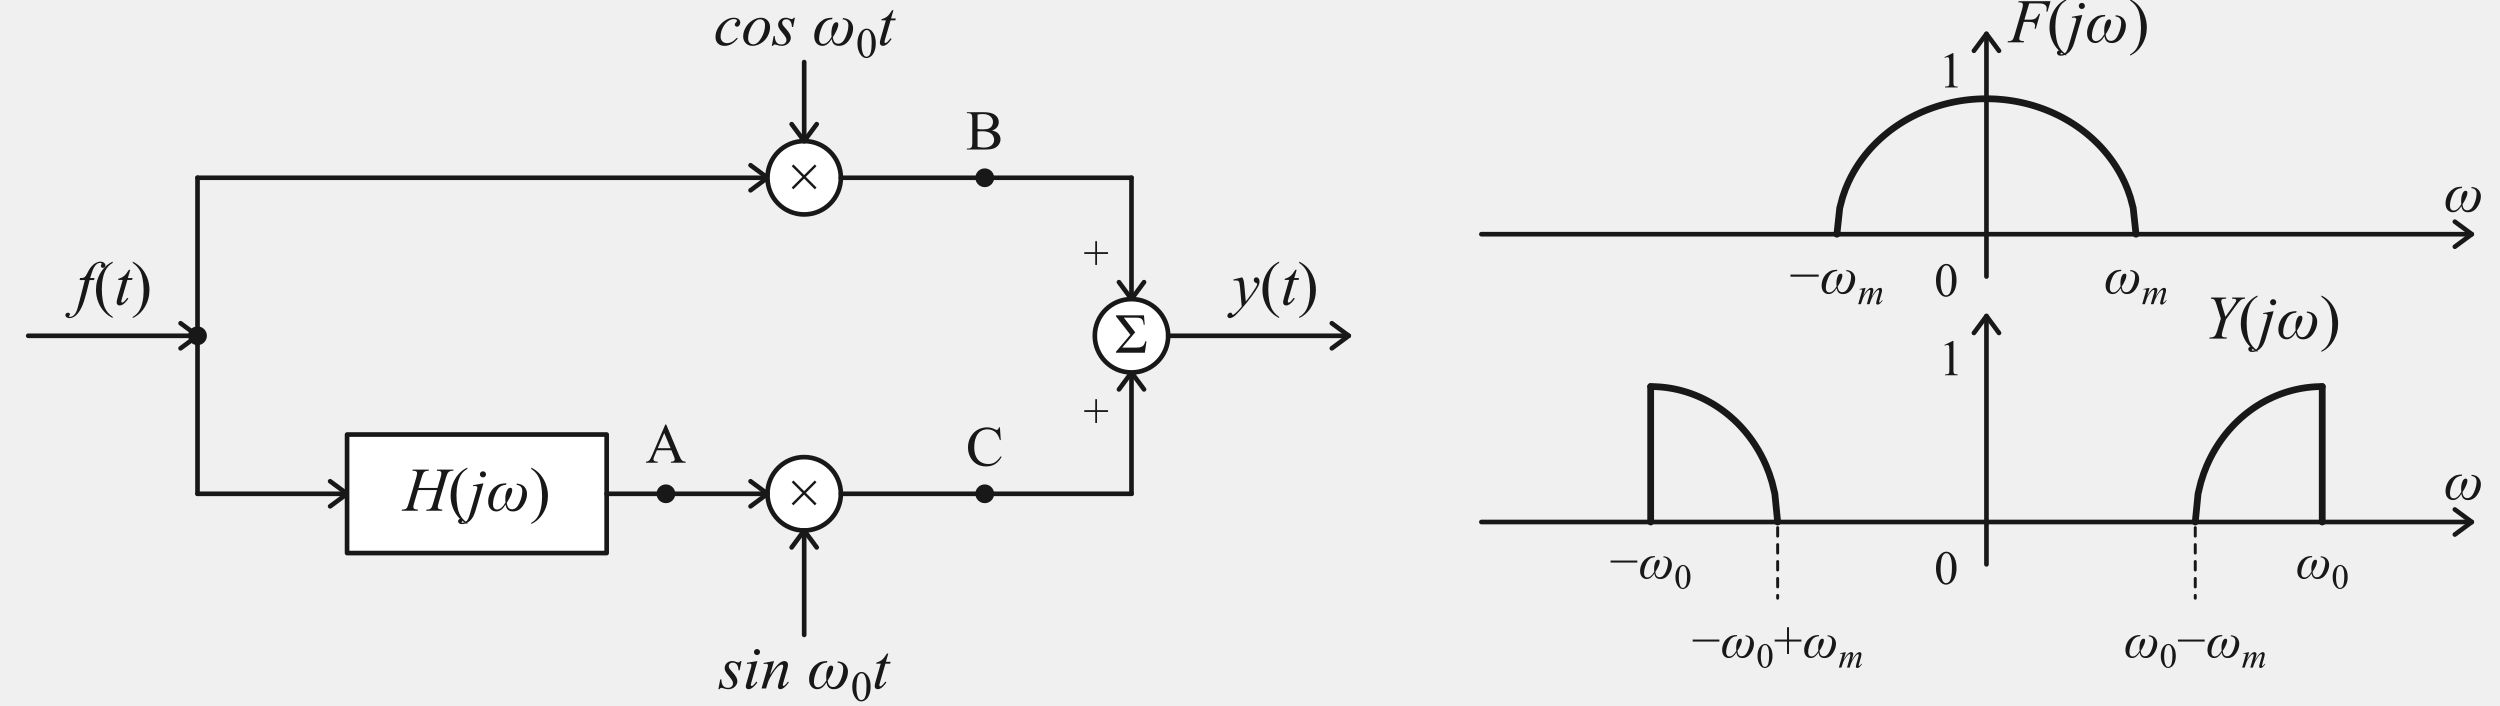
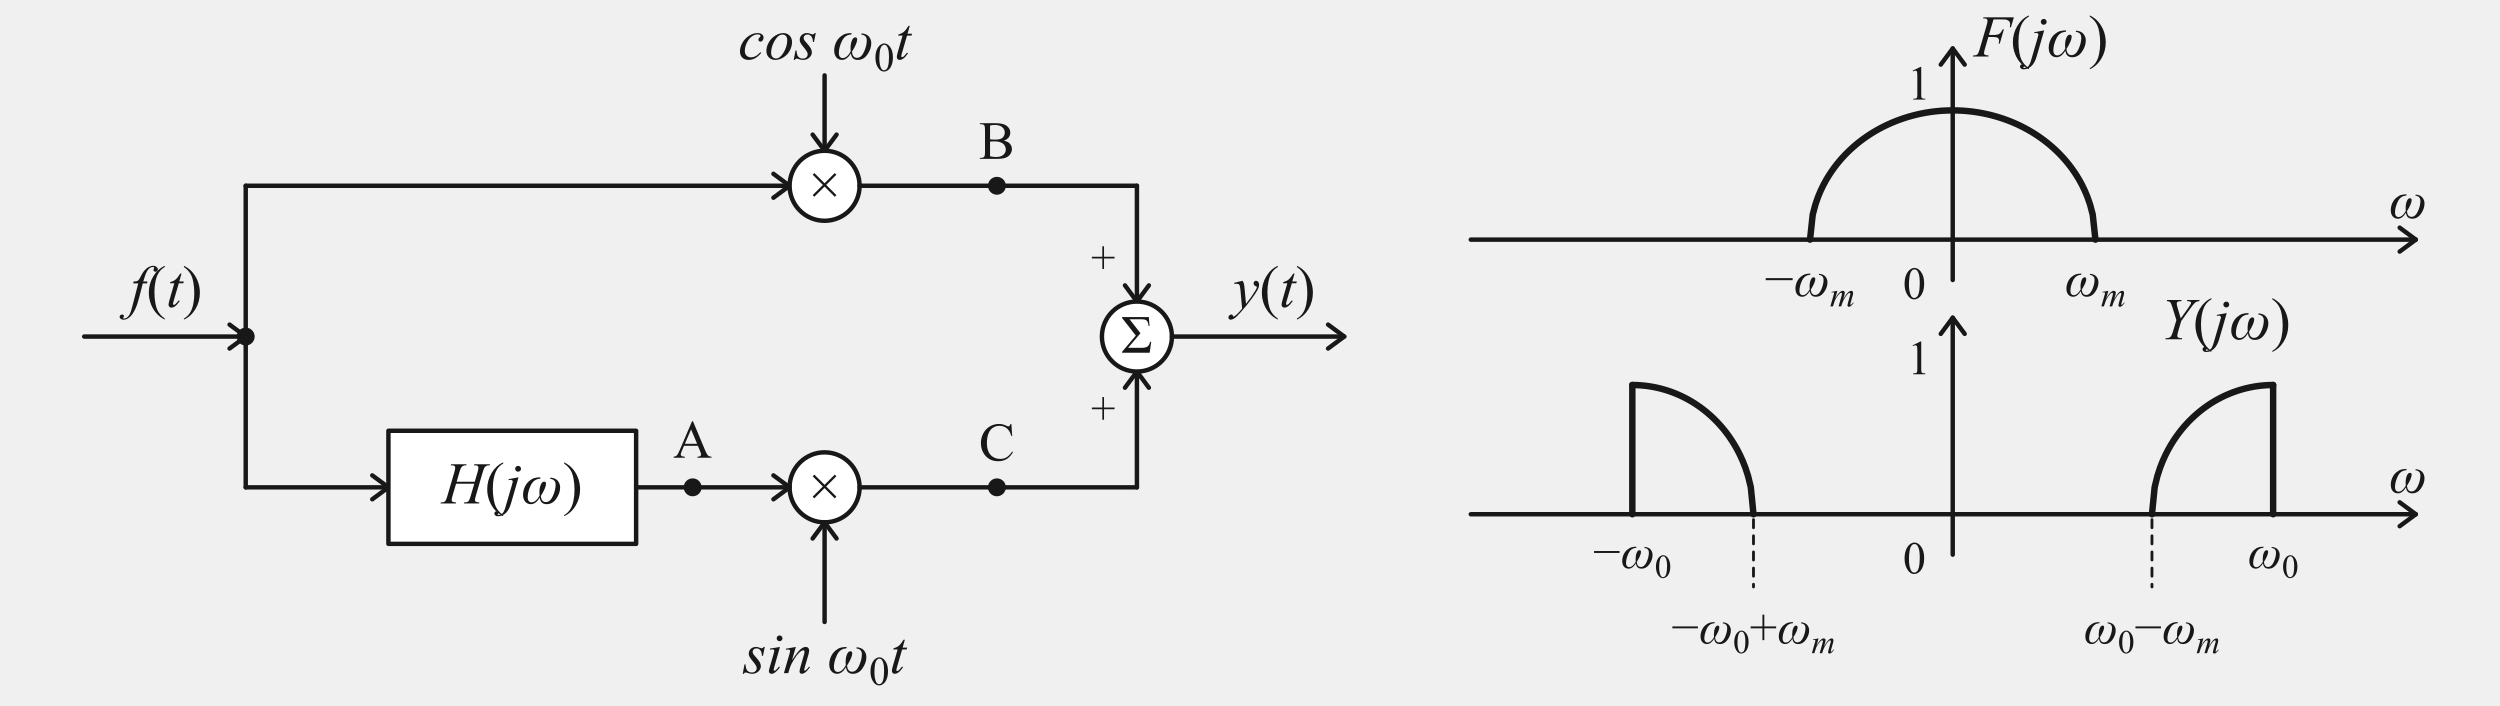
- <svg xmlns="http://www.w3.org/2000/svg" width="886" height="250" viewBox="0 0 886 250" role="img">
+ <svg xmlns="http://www.w3.org/2000/svg" width="928.528" height="262" viewBox="-21.264 -6 928.528 262" role="img">
  <g fill="none" stroke="#181818" stroke-width="1.65" stroke-linecap="round" stroke-linejoin="round">
    <path d="M 10,119 L 70,119" />
    <path d="M 64,123.44 L 70,119 L 64,114.56" />
    <path d="M 70,63 L 70,175" />
    <circle cx="70" cy="119" r="2.5" fill="#181818" />
    <path d="M 70,63 L 272,63" />
    <path d="M 266,67.44 L 272,63 L 266,58.56" />
    <path d="M 70,175 L 123,175" />
    <path d="M 117,179.44 L 123,175 L 117,170.56" />
    <rect x="123" y="154" width="92" height="42" fill="#ffffff" />
    <circle cx="285" cy="63" r="13" fill="#ffffff" />
    <circle cx="285" cy="175" r="13" fill="#ffffff" />
    <path d="M 285,22 L 285,50" />
    <path d="M 280.56,44 L 285,50 L 289.44,44" />
    <path d="M 285,225 L 285,188" />
    <path d="M 289.44,194 L 285,188 L 280.56,194" />
    <path d="M 215,175 L 272,175" />
    <path d="M 266,179.44 L 272,175 L 266,170.56" />
    <circle cx="236" cy="175" r="2.5" fill="#181818" />
    <path d="M 298,63 L 401,63" />
    <circle cx="349" cy="63" r="2.5" fill="#181818" />
    <path d="M 401,63 L 401,106" />
    <path d="M 396.56,100 L 401,106 L 405.44,100" />
    <path d="M 298,175 L 401,175" />
    <circle cx="349" cy="175" r="2.5" fill="#181818" />
    <path d="M 401,175 L 401,132" />
    <path d="M 405.44,138 L 401,132 L 396.56,138" />
    <circle cx="401" cy="119" r="13" fill="#ffffff" />
    <path d="M 414,119 L 478,119" />
    <path d="M 472,123.44 L 478,119 L 472,114.56" />
    <path d="M 525,83 L 876,83" />
    <path d="M 870,87.44 L 876,83 L 870,78.56" />
    <path d="M 704,98 L 704,12" />
    <path d="M 708.44,18 L 704,12 L 699.56,18" />
    <path d="M 525,185 L 876,185" />
    <path d="M 870,189.44 L 876,185 L 870,180.56" />
    <path d="M 704,200 L 704,112" />
    <path d="M 708.44,118 L 704,112 L 699.56,118" />
    <path d="M 651,83 L 652,73.72 L 653,69.938 L 654,67.08 L 655,64.707 L 656,62.648 L 657,60.816 L 658,59.159 L 659,57.642 L 660,56.241 L 661,54.939 L 662,53.723 L 663,52.583 L 664,51.51 L 665,50.497 L 666,49.54 L 667,48.633 L 668,47.772 L 669,46.955 L 670,46.178 L 671,45.44 L 672,44.737 L 673,44.067 L 674,43.43 L 675,42.823 L 676,42.245 L 677,41.696 L 678,41.173 L 679,40.676 L 680,40.203 L 681,39.755 L 682,39.331 L 683,38.929 L 684,38.549 L 685,38.19 L 686,37.853 L 687,37.536 L 688,37.239 L 689,36.963 L 690,36.705 L 691,36.466 L 692,36.247 L 693,36.045 L 694,35.862 L 695,35.697 L 696,35.55 L 697,35.42 L 698,35.309 L 699,35.214 L 700,35.137 L 701,35.077 L 702,35.034 L 703,35.009 L 704,35 L 705,35.009 L 706,35.034 L 707,35.077 L 708,35.137 L 709,35.214 L 710,35.309 L 711,35.42 L 712,35.55 L 713,35.697 L 714,35.862 L 715,36.045 L 716,36.247 L 717,36.466 L 718,36.705 L 719,36.963 L 720,37.239 L 721,37.536 L 722,37.853 L 723,38.19 L 724,38.549 L 725,38.929 L 726,39.331 L 727,39.755 L 728,40.203 L 729,40.676 L 730,41.173 L 731,41.696 L 732,42.245 L 733,42.823 L 734,43.43 L 735,44.067 L 736,44.737 L 737,45.44 L 738,46.178 L 739,46.955 L 740,47.772 L 741,48.633 L 742,49.54 L 743,50.497 L 744,51.51 L 745,52.583 L 746,53.723 L 747,54.939 L 748,56.241 L 749,57.642 L 750,59.159 L 751,60.816 L 752,62.648 L 753,64.707 L 754,67.08 L 755,69.938 L 756,73.72 L 757,83" stroke-width="2.4" />
    <path d="M 585,185 L 585,137" stroke-width="2.4" />
    <path d="M 585,137 L 586,137.012 L 587,137.047 L 588,137.107 L 589,137.19 L 590,137.297 L 591,137.429 L 592,137.584 L 593,137.765 L 594,137.97 L 595,138.2 L 596,138.456 L 597,138.738 L 598,139.047 L 599,139.382 L 600,139.745 L 601,140.137 L 602,140.557 L 603,141.007 L 604,141.488 L 605,142.001 L 606,142.547 L 607,143.127 L 608,143.743 L 609,144.397 L 610,145.089 L 611,145.823 L 612,146.6 L 613,147.424 L 614,148.297 L 615,149.223 L 616,150.206 L 617,151.252 L 618,152.366 L 619,153.556 L 620,154.83 L 621,156.2 L 622,157.68 L 623,159.289 L 624,161.053 L 625,163.01 L 626,165.216 L 627,167.767 L 628,170.849 L 629,174.937 L 630,185" stroke-width="2.4" />
    <path d="M 778,185 L 779,174.937 L 780,170.849 L 781,167.767 L 782,165.216 L 783,163.01 L 784,161.053 L 785,159.289 L 786,157.68 L 787,156.2 L 788,154.83 L 789,153.556 L 790,152.366 L 791,151.252 L 792,150.206 L 793,149.223 L 794,148.297 L 795,147.424 L 796,146.6 L 797,145.823 L 798,145.089 L 799,144.397 L 800,143.743 L 801,143.127 L 802,142.547 L 803,142.001 L 804,141.488 L 805,141.007 L 806,140.557 L 807,140.137 L 808,139.745 L 809,139.382 L 810,139.047 L 811,138.738 L 812,138.456 L 813,138.2 L 814,137.97 L 815,137.765 L 816,137.584 L 817,137.429 L 818,137.297 L 819,137.19 L 820,137.107 L 821,137.047 L 822,137.012 L 823,137" stroke-width="2.4" />
    <path d="M 823,137 L 823,185" stroke-width="2.4" />
    <path d="M 630,187 L 630,212" stroke-width="1.05" stroke-dasharray="3 3" />
    <path d="M 778,187 L 778,212" stroke-width="1.05" stroke-dasharray="3 3" />
  </g>
  <g fill="#181818" aria-label="H(jω)">
    <path d="M505 751H1131L1230 1086Q1258 1184 1258 1238Q1258 1264 1245.5 1282.5Q1233 1301 1207 1310Q1181 1319 1105 1319L1115 1356H1661L1649 1319Q1580 1320 1546 1305Q1498 1284 1475 1251Q1442 1204 1408 1086L1169 267Q1139 165 1139 121Q1139 83 1165.5 63.5Q1192 44 1292 37L1281 0H753L767 37Q845 39 871 51Q911 69 929 97Q955 136 993 267L1115 682H486L363 267Q334 167 334 121Q334 83 360 63.5Q386 44 486 37L478 0H-54L-41 37Q38 39 64 51Q104 69 123 97Q149 138 187 267L427 1086Q456 1186 456 1238Q456 1264 443.5 1282.5Q431 1301 404.5 1310Q378 1319 301 1319L313 1356H848L837 1319Q770 1320 738 1305Q691 1285 669 1252Q639 1208 603 1086Z" transform="translate(142.907 181) scale(0.0107422 -0.0107422)" />
    <path d="M636 -401V-438Q485 -362 384 -260Q240 -115 162 82Q84 279 84 491Q84 801 237 1056.5Q390 1312 636 1422V1380Q513 1312 434 1194Q355 1076 316 895Q277 714 277 517Q277 303 310 128Q336 -10 373 -93.5Q410 -177 472.5 -254Q535 -331 636 -401Z" transform="translate(158.795 181) scale(0.0107422 -0.0107422)" />
    <path d="M469 1301Q511 1301 540.5 1271.5Q570 1242 570 1200Q570 1158 540.5 1128.5Q511 1099 469 1099Q427 1099 397.5 1128.5Q368 1158 368 1200Q368 1242 397.5 1271.5Q427 1301 469 1301ZM485 905 226 10Q157 -230 36.5 -336Q-84 -442 -224 -442Q-287 -442 -319.5 -413Q-352 -384 -352 -344Q-352 -313 -327.5 -289.5Q-303 -266 -271 -266Q-242 -266 -220 -285Q-202 -300 -202 -319Q-202 -345 -227 -364Q-241 -375 -241 -382L-239 -387Q-236 -391 -230 -393Q-224 -395 -212 -395Q-131 -395 -73.5 -343.5Q-16 -292 29 -138L253 630Q286 743 286 755Q286 779 264.5 798Q243 817 210 817Q197 817 180 814Q167 812 142 808V843Z" transform="translate(166.121 181) scale(0.0107422 -0.0107422)" />
    <path d="M675 905 660 854Q441 846 336.5 623Q232 400 232 213Q232 130 268.5 85Q305 40 366 40Q511 40 642 269Q637 341 637 381Q637 537 683 646.5Q729 756 798 756Q866 756 866 686Q866 547 686 260Q708 48 859 48Q1009 48 1103.5 258Q1198 468 1198 652Q1198 829 1008 854L1019 895Q1194 880 1274 782.5Q1354 685 1354 553Q1354 359 1222.5 167.5Q1091 -24 888 -24Q674 -24 649 203Q512 -24 343 -24Q224 -24 148 61.5Q72 147 72 302Q72 434 127 562Q182 690 279.5 772Q377 854 461 878.5Q545 903 675 905Z" transform="translate(172.233 181) scale(0.0107422 -0.0107422)" />
    <path d="M46 1380V1422Q198 1347 299 1245Q442 1099 520 902.5Q598 706 598 493Q598 183 445.5 -72.5Q293 -328 46 -438V-401Q169 -332 248.5 -214.5Q328 -97 366.5 84.5Q405 266 405 463Q405 676 372 852Q347 990 309.5 1073Q272 1156 210 1233Q148 1310 46 1380Z" transform="translate(187.767 181) scale(0.0107422 -0.0107422)" />
  </g>
  <g fill="#181818" aria-label="f(t)">
    <path d="M607 881 589 815H443L333 378Q260 89 186 -69Q81 -292 -40 -377Q-132 -442 -224 -442Q-284 -442 -326 -406Q-357 -381 -357 -341Q-357 -309 -331.5 -285.5Q-306 -262 -269 -262Q-242 -262 -223.5 -279Q-205 -296 -205 -318Q-205 -340 -226 -359Q-242 -373 -242 -380Q-242 -389 -235 -394Q-226 -401 -207 -401Q-164 -401 -116.5 -374Q-69 -347 -32 -293.5Q5 -240 38 -139Q52 -97 113 138L287 815H113L127 881Q210 881 243 892.5Q276 904 303.5 936.5Q331 969 375 1058Q434 1178 488 1244Q562 1333 643.5 1377.5Q725 1422 797 1422Q873 1422 919 1383.5Q965 1345 965 1300Q965 1265 942 1241Q919 1217 883 1217Q852 1217 832.5 1235Q813 1253 813 1278Q813 1294 826 1317.5Q839 1341 839 1349Q839 1363 830 1370Q817 1380 792 1380Q729 1380 679 1340Q612 1287 559 1174Q532 1115 460 881Z" transform="translate(27 108) scale(0.0107422 -0.0107422)" />
    <path d="M636 -401V-438Q485 -362 384 -260Q240 -115 162 82Q84 279 84 491Q84 801 237 1056.5Q390 1312 636 1422V1380Q513 1312 434 1194Q355 1076 316 895Q277 714 277 517Q277 303 310 128Q336 -10 373 -93.5Q410 -177 472.5 -254Q535 -331 636 -401Z" transform="translate(33.112 108) scale(0.0107422 -0.0107422)" />
    <path d="M532 1153 454 881H611L594 818H438L266 228Q238 133 238 105Q238 88 246 79Q254 70 265 70Q290 70 331 105Q355 125 438 228L471 203Q379 69 297 14Q241 -24 184 -24Q140 -24 112 3.5Q84 31 84 74Q84 128 116 239L283 818H132L142 857Q252 887 325 946.5Q398 1006 488 1153Z" transform="translate(40.438 108) scale(0.0107422 -0.0107422)" />
    <path d="M46 1380V1422Q198 1347 299 1245Q442 1099 520 902.5Q598 706 598 493Q598 183 445.5 -72.5Q293 -328 46 -438V-401Q169 -332 248.5 -214.5Q328 -97 366.5 84.5Q405 266 405 463Q405 676 372 852Q347 990 309.5 1073Q272 1156 210 1233Q148 1310 46 1380Z" transform="translate(46.551 108) scale(0.0107422 -0.0107422)" />
  </g>
  <g fill="#181818" aria-label="×">
    <path d="M165 328 518 681 166 1033 224 1091 576 739 928 1091 984 1034 632 682 986 328 929 270 575 624 222 271Z" transform="translate(278.796 70) scale(0.0107422 -0.0107422)" />
  </g>
  <g fill="#181818" aria-label="×">
    <path d="M165 328 518 681 166 1033 224 1091 576 739 928 1091 984 1034 632 682 986 328 929 270 575 624 222 271Z" transform="translate(278.796 182) scale(0.0107422 -0.0107422)" />
  </g>
  <g fill="#181818" aria-label="cos ω_0t">
    <path d="M791 218Q687 93 581 34.5Q475 -24 357 -24Q215 -24 135.5 56Q56 136 56 271Q56 424 141.5 572Q227 720 371.5 812.5Q516 905 655 905Q764 905 818 859.5Q872 814 872 748Q872 686 834 642Q806 608 765 608Q734 608 713.5 628Q693 648 693 678Q693 697 700.5 713Q708 729 731.5 751.5Q755 774 760 784Q765 794 765 805Q765 826 746 840Q717 860 664 860Q566 860 470 791Q374 722 306 595Q224 441 224 287Q224 185 282 125.5Q340 66 440 66Q517 66 592.5 104.5Q668 143 762 244Z" transform="translate(252.969 16) scale(0.0107422 -0.0107422)" />
    <path d="M947 592Q947 442 867.5 295Q788 148 646 62Q504 -24 370 -24Q233 -24 146.5 63.5Q60 151 60 290Q60 437 144.5 585Q229 733 370.5 819Q512 905 644 905Q776 905 861.5 818Q947 731 947 592ZM781 661Q781 754 735.5 803.5Q690 853 618 853Q471 853 347.5 642.5Q224 432 224 224Q224 129 272 77.5Q320 26 393 26Q534 26 657.5 235.5Q781 445 781 661Z" transform="translate(262.734 16) scale(0.0107422 -0.0107422)" />
    <path d="M743 905 682 598H645Q640 732 588 793Q536 854 459 854Q397 854 360.5 820Q324 786 324 738Q324 705 338.5 675Q353 645 402 591Q532 449 570 377Q608 305 608 241Q608 137 521.5 56.5Q435 -24 303 -24Q231 -24 137 10Q104 22 86 22Q41 22 18 -24H-19L42 300H79Q85 148 142 85Q199 22 298 22Q374 22 418.5 64.5Q463 107 463 169Q463 209 447 243Q419 303 329.5 409Q240 515 214.5 568Q189 621 189 674Q189 771 259.5 838Q330 905 441 905Q473 905 499 900Q513 897 564.5 877.5Q616 858 633 858Q676 858 705 905Z" transform="translate(273.734 16) scale(0.0107422 -0.0107422)" />
    <path d="M675 905 660 854Q441 846 336.5 623Q232 400 232 213Q232 130 268.5 85Q305 40 366 40Q511 40 642 269Q637 341 637 381Q637 537 683 646.5Q729 756 798 756Q866 756 866 686Q866 547 686 260Q708 48 859 48Q1009 48 1103.5 258Q1198 468 1198 652Q1198 829 1008 854L1019 895Q1194 880 1274 782.5Q1354 685 1354 553Q1354 359 1222.5 167.5Q1091 -24 888 -24Q674 -24 649 203Q512 -24 343 -24Q224 -24 148 61.5Q72 147 72 302Q72 434 127 562Q182 690 279.5 772Q377 854 461 878.5Q545 903 675 905Z" transform="translate(287.795 16) scale(0.0107422 -0.0107422)" />
    <path d="M74 670Q74 902 144 1069.5Q214 1237 330 1319Q420 1384 516 1384Q672 1384 796 1225Q951 1028 951 691Q951 455 883 290Q815 125 709.5 50.5Q604 -24 506 -24Q312 -24 183 205Q74 398 74 670ZM270 645Q270 365 339 188Q396 39 509 39Q563 39 621 87.5Q679 136 709 250Q755 422 755 735Q755 967 707 1122Q671 1237 614 1285Q573 1318 515 1318Q447 1318 394 1257Q322 1174 296 996Q270 818 270 645Z" transform="translate(303.329 20.4) scale(0.0074121 -0.0074121)" />
    <path d="M532 1153 454 881H611L594 818H438L266 228Q238 133 238 105Q238 88 246 79Q254 70 265 70Q290 70 331 105Q355 125 438 228L471 203Q379 69 297 14Q241 -24 184 -24Q140 -24 112 3.5Q84 31 84 74Q84 128 116 239L283 818H132L142 857Q252 887 325 946.5Q398 1006 488 1153Z" transform="translate(310.919 16) scale(0.0107422 -0.0107422)" />
  </g>
  <g fill="#181818" aria-label="sin ω_0t">
    <path d="M743 905 682 598H645Q640 732 588 793Q536 854 459 854Q397 854 360.5 820Q324 786 324 738Q324 705 338.5 675Q353 645 402 591Q532 449 570 377Q608 305 608 241Q608 137 521.5 56.5Q435 -24 303 -24Q231 -24 137 10Q104 22 86 22Q41 22 18 -24H-19L42 300H79Q85 148 142 85Q199 22 298 22Q374 22 418.5 64.5Q463 107 463 169Q463 209 447 243Q419 303 329.5 409Q240 515 214.5 568Q189 621 189 674Q189 771 259.5 838Q330 905 441 905Q473 905 499 900Q513 897 564.5 877.5Q616 858 633 858Q676 858 705 905Z" transform="translate(254.795 244) scale(0.0107422 -0.0107422)" />
    <path d="M458 1302Q500 1302 529 1273Q558 1244 558 1202Q558 1161 528.5 1131.5Q499 1102 458 1102Q417 1102 387.5 1131.5Q358 1161 358 1202Q358 1244 387 1273Q416 1302 458 1302ZM471 905 273 204Q253 133 253 119Q253 103 262.5 93Q272 83 285 83Q300 83 321 99Q378 144 436 227L471 204Q403 100 311 29Q243 -24 181 -24Q140 -24 114 0.5Q88 25 88 62Q88 99 113 185L243 633Q275 743 275 771Q275 793 259.5 807Q244 821 217 821Q195 821 126 810V849Z" transform="translate(263.357 244) scale(0.0107422 -0.0107422)" />
    <path d="M452 905 319 450Q506 729 605.5 817Q705 905 797 905Q847 905 879.5 872Q912 839 912 786Q912 726 883 626L761 205Q740 132 740 116Q740 102 748 92.5Q756 83 765 83Q777 83 794 96Q847 138 910 224L941 205Q848 72 765 15Q707 -24 661 -24Q624 -24 602 -1.5Q580 21 580 59Q580 107 614 224L730 626Q752 701 752 743Q752 763 739 775.5Q726 788 707 788Q679 788 640 764Q566 719 486 615.5Q406 512 317 351Q270 266 239 165L189 0H39L221 626Q253 739 253 762Q253 784 235.5 800.5Q218 817 192 817Q180 817 150 813L112 807L106 843Z" transform="translate(269.469 244) scale(0.0107422 -0.0107422)" />
    <path d="M675 905 660 854Q441 846 336.5 623Q232 400 232 213Q232 130 268.5 85Q305 40 366 40Q511 40 642 269Q637 341 637 381Q637 537 683 646.5Q729 756 798 756Q866 756 866 686Q866 547 686 260Q708 48 859 48Q1009 48 1103.5 258Q1198 468 1198 652Q1198 829 1008 854L1019 895Q1194 880 1274 782.5Q1354 685 1354 553Q1354 359 1222.5 167.5Q1091 -24 888 -24Q674 -24 649 203Q512 -24 343 -24Q224 -24 148 61.5Q72 147 72 302Q72 434 127 562Q182 690 279.5 772Q377 854 461 878.5Q545 903 675 905Z" transform="translate(285.969 244) scale(0.0107422 -0.0107422)" />
    <path d="M74 670Q74 902 144 1069.5Q214 1237 330 1319Q420 1384 516 1384Q672 1384 796 1225Q951 1028 951 691Q951 455 883 290Q815 125 709.5 50.5Q604 -24 506 -24Q312 -24 183 205Q74 398 74 670ZM270 645Q270 365 339 188Q396 39 509 39Q563 39 621 87.5Q679 136 709 250Q755 422 755 735Q755 967 707 1122Q671 1237 614 1285Q573 1318 515 1318Q447 1318 394 1257Q322 1174 296 996Q270 818 270 645Z" transform="translate(301.502 248.4) scale(0.0074121 -0.0074121)" />
    <path d="M532 1153 454 881H611L594 818H438L266 228Q238 133 238 105Q238 88 246 79Q254 70 265 70Q290 70 331 105Q355 125 438 228L471 203Q379 69 297 14Q241 -24 184 -24Q140 -24 112 3.5Q84 31 84 74Q84 128 116 239L283 818H132L142 857Q252 887 325 946.5Q398 1006 488 1153Z" transform="translate(309.092 244) scale(0.0107422 -0.0107422)" />
  </g>
  <g fill="#181818" aria-label="A">
    <path d="M937 454H412L320 240Q286 161 286 122Q286 91 315.5 67.5Q345 44 443 37V0H16V37Q101 52 126 76Q177 124 239 271L716 1387H751L1223 259Q1280 123 1326.5 82.5Q1373 42 1456 37V0H921V37Q1002 41 1030.5 64Q1059 87 1059 120Q1059 164 1019 259ZM909 528 679 1076 443 528Z" transform="translate(228.778 164) scale(0.0097656 -0.0097656)" />
  </g>
  <g fill="#181818" aria-label="B">
    <path d="M946 692Q1087 662 1157 596Q1254 504 1254 371Q1254 270 1190 177.5Q1126 85 1014.5 42.5Q903 0 674 0H34V37H85Q170 37 207 91Q230 126 230 240V1116Q230 1242 201 1275Q162 1319 85 1319H34V1356H620Q784 1356 883 1332Q1033 1296 1112 1204.5Q1191 1113 1191 994Q1191 892 1129 811.5Q1067 731 946 692ZM422 746Q459 739 506.5 735.5Q554 732 611 732Q757 732 830.5 763.5Q904 795 943 860Q982 925 982 1002Q982 1121 885 1205Q788 1289 602 1289Q502 1289 422 1267ZM422 98Q538 71 651 71Q832 71 927 152.5Q1022 234 1022 354Q1022 433 979 506Q936 579 839 621Q742 663 599 663Q537 663 493 661Q449 659 422 654Z" transform="translate(342.33 53) scale(0.0097656 -0.0097656)" />
  </g>
  <g fill="#181818" aria-label="C">
    <path d="M1233 1387 1264 926H1233Q1171 1133 1056 1224Q941 1315 780 1315Q645 1315 536 1246.5Q427 1178 364.5 1028Q302 878 302 655Q302 471 361 336Q420 201 538.5 129Q657 57 809 57Q941 57 1042 113.5Q1143 170 1264 338L1295 318Q1193 137 1057 53Q921 -31 734 -31Q397 -31 212 219Q74 405 74 657Q74 860 165 1030Q256 1200 415.5 1293.5Q575 1387 764 1387Q911 1387 1054 1315Q1096 1293 1114 1293Q1141 1293 1161 1312Q1187 1339 1198 1387Z" transform="translate(342.33 165) scale(0.0097656 -0.0097656)" />
  </g>
  <g fill="#181818" aria-label="Σ">
    <path d="M32 1356H1049L1076 1015H1038Q1031 1116 1004 1169.5Q977 1223 930 1247Q883 1271 781 1271H318L731 741L261 186H776Q916 186 990 231Q1064 276 1101 419L1139 410L1081 0H32V36L554 652L32 1320Z" transform="translate(395.18 125) scale(0.0097656 -0.0097656)" />
  </g>
  <g fill="#181818" aria-label="+">
    <path d="M535 141V640H37V722H535V1219H615V722H1115V640H615V141Z" transform="translate(383.977 95) scale(0.0078125 -0.0078125)" />
  </g>
  <g fill="#181818" aria-label="+">
    <path d="M535 141V640H37V722H535V1219H615V722H1115V640H615V141Z" transform="translate(383.977 151) scale(0.0078125 -0.0078125)" />
  </g>
  <g fill="#181818" aria-label="y(t)">
    <path d="M327 905Q361 847 374 796.5Q387 746 400 598L444 106Q504 178 618 334Q673 410 754 541Q803 621 814 653Q820 669 820 686Q820 697 813 704Q806 711 776.5 720.5Q747 730 727.5 755.5Q708 781 708 814Q708 855 732 880Q756 905 792 905Q836 905 867 868.5Q898 832 898 768Q898 689 844 587.5Q790 486 636 276Q482 66 263 -182Q112 -353 39 -397.5Q-34 -442 -86 -442Q-117 -442 -140.5 -418.5Q-164 -395 -164 -364Q-164 -325 -131.5 -293Q-99 -261 -61 -261Q-41 -261 -28 -270Q-20 -275 -10.5 -298.5Q-1 -322 7 -330Q12 -335 19 -335Q25 -335 40 -325Q95 -291 168 -217Q264 -119 310 -57L254 577Q240 734 212 768Q184 802 118 802Q97 802 43 796L34 833Z" transform="translate(436.735 108) scale(0.0107422 -0.0107422)" />
    <path d="M636 -401V-438Q485 -362 384 -260Q240 -115 162 82Q84 279 84 491Q84 801 237 1056.5Q390 1312 636 1422V1380Q513 1312 434 1194Q355 1076 316 895Q277 714 277 517Q277 303 310 128Q336 -10 373 -93.5Q410 -177 472.5 -254Q535 -331 636 -401Z" transform="translate(446.5 108) scale(0.0107422 -0.0107422)" />
    <path d="M532 1153 454 881H611L594 818H438L266 228Q238 133 238 105Q238 88 246 79Q254 70 265 70Q290 70 331 105Q355 125 438 228L471 203Q379 69 297 14Q241 -24 184 -24Q140 -24 112 3.5Q84 31 84 74Q84 128 116 239L283 818H132L142 857Q252 887 325 946.5Q398 1006 488 1153Z" transform="translate(453.826 108) scale(0.0107422 -0.0107422)" />
    <path d="M46 1380V1422Q198 1347 299 1245Q442 1099 520 902.5Q598 706 598 493Q598 183 445.5 -72.5Q293 -328 46 -438V-401Q169 -332 248.5 -214.5Q328 -97 366.5 84.5Q405 266 405 463Q405 676 372 852Q347 990 309.5 1073Q272 1156 210 1233Q148 1310 46 1380Z" transform="translate(459.938 108) scale(0.0107422 -0.0107422)" />
  </g>
  <g fill="#181818" aria-label="F(jω)">
    <path d="M666 1284 506 747H684Q804 747 863.5 784Q923 821 986 942H1024L883 448H843Q858 508 858 547Q858 608 817.5 641.5Q777 675 666 675H486L368 266Q336 157 336 121Q336 84 363.5 64Q391 44 498 37L486 0H-50L-37 37Q41 39 67 51Q107 68 126 97Q153 138 190 266L429 1083Q458 1182 458 1238Q458 1264 445 1282.5Q432 1301 406.5 1310Q381 1319 305 1319L317 1356H1369L1269 1013H1231Q1242 1075 1242 1115Q1242 1181 1205.5 1219.5Q1169 1258 1112 1274Q1072 1284 933 1284Z" transform="translate(712 15) scale(0.0107422 -0.0107422)" />
    <path d="M636 -401V-438Q485 -362 384 -260Q240 -115 162 82Q84 279 84 491Q84 801 237 1056.5Q390 1312 636 1422V1380Q513 1312 434 1194Q355 1076 316 895Q277 714 277 517Q277 303 310 128Q336 -10 373 -93.5Q410 -177 472.5 -254Q535 -331 636 -401Z" transform="translate(725.438 15) scale(0.0107422 -0.0107422)" />
    <path d="M469 1301Q511 1301 540.5 1271.5Q570 1242 570 1200Q570 1158 540.5 1128.5Q511 1099 469 1099Q427 1099 397.5 1128.5Q368 1158 368 1200Q368 1242 397.5 1271.5Q427 1301 469 1301ZM485 905 226 10Q157 -230 36.5 -336Q-84 -442 -224 -442Q-287 -442 -319.5 -413Q-352 -384 -352 -344Q-352 -313 -327.5 -289.5Q-303 -266 -271 -266Q-242 -266 -220 -285Q-202 -300 -202 -319Q-202 -345 -227 -364Q-241 -375 -241 -382L-239 -387Q-236 -391 -230 -393Q-224 -395 -212 -395Q-131 -395 -73.5 -343.5Q-16 -292 29 -138L253 630Q286 743 286 755Q286 779 264.5 798Q243 817 210 817Q197 817 180 814Q167 812 142 808V843Z" transform="translate(732.765 15) scale(0.0107422 -0.0107422)" />
    <path d="M675 905 660 854Q441 846 336.5 623Q232 400 232 213Q232 130 268.5 85Q305 40 366 40Q511 40 642 269Q637 341 637 381Q637 537 683 646.5Q729 756 798 756Q866 756 866 686Q866 547 686 260Q708 48 859 48Q1009 48 1103.5 258Q1198 468 1198 652Q1198 829 1008 854L1019 895Q1194 880 1274 782.5Q1354 685 1354 553Q1354 359 1222.5 167.5Q1091 -24 888 -24Q674 -24 649 203Q512 -24 343 -24Q224 -24 148 61.5Q72 147 72 302Q72 434 127 562Q182 690 279.5 772Q377 854 461 878.5Q545 903 675 905Z" transform="translate(738.877 15) scale(0.0107422 -0.0107422)" />
    <path d="M46 1380V1422Q198 1347 299 1245Q442 1099 520 902.5Q598 706 598 493Q598 183 445.5 -72.5Q293 -328 46 -438V-401Q169 -332 248.5 -214.5Q328 -97 366.5 84.5Q405 266 405 463Q405 676 372 852Q347 990 309.5 1073Q272 1156 210 1233Q148 1310 46 1380Z" transform="translate(754.41 15) scale(0.0107422 -0.0107422)" />
  </g>
  <g fill="#181818" aria-label="1">
    <path d="M240 1223 570 1384H603V239Q603 125 612.5 97Q622 69 652 54Q682 39 774 37V0H264V37Q360 39 388 53.5Q416 68 427 92.5Q438 117 438 239V971Q438 1119 428 1161Q421 1193 402.5 1208Q384 1223 358 1223Q321 1223 255 1192Z" transform="translate(687 31) scale(0.0087891 -0.0087891)" />
  </g>
  <g fill="#181818" aria-label="0">
    <path d="M74 670Q74 902 144 1069.5Q214 1237 330 1319Q420 1384 516 1384Q672 1384 796 1225Q951 1028 951 691Q951 455 883 290Q815 125 709.5 50.5Q604 -24 506 -24Q312 -24 183 205Q74 398 74 670ZM270 645Q270 365 339 188Q396 39 509 39Q563 39 621 87.5Q679 136 709 250Q755 422 755 735Q755 967 707 1122Q671 1237 614 1285Q573 1318 515 1318Q447 1318 394 1257Q322 1174 296 996Q270 818 270 645Z" transform="translate(685.5 105) scale(0.0083008 -0.0083008)" />
  </g>
  <g fill="#181818" aria-label="ω">
    <path d="M675 905 660 854Q441 846 336.5 623Q232 400 232 213Q232 130 268.5 85Q305 40 366 40Q511 40 642 269Q637 341 637 381Q637 537 683 646.5Q729 756 798 756Q866 756 866 686Q866 547 686 260Q708 48 859 48Q1009 48 1103.5 258Q1198 468 1198 652Q1198 829 1008 854L1019 895Q1194 880 1274 782.5Q1354 685 1354 553Q1354 359 1222.5 167.5Q1091 -24 888 -24Q674 -24 649 203Q512 -24 343 -24Q224 -24 148 61.5Q72 147 72 302Q72 434 127 562Q182 690 279.5 772Q377 854 461 878.5Q545 903 675 905Z" transform="translate(866 75) scale(0.0097656 -0.0097656)" />
  </g>
  <g fill="#181818" aria-label="Y(jω)">
    <path d="M716 721 974 1082Q1074 1223 1074 1262Q1074 1284 1052.5 1298.5Q1031 1313 930 1319L940 1356H1366L1358 1319Q1296 1311 1273 1302Q1237 1287 1202 1255Q1155 1213 1066 1090L734 632L634 297Q597 171 597 123Q597 92 608.5 76Q620 60 649 50Q687 38 765 37L755 0H184L196 37Q281 39 309 51Q354 69 376 99Q410 145 446 264L565 660L420 1128Q381 1252 348.5 1282Q316 1312 235 1319L245 1356H746L734 1319Q640 1312 627 1307Q605 1300 591 1279Q577 1258 577 1230Q577 1189 606 1090Z" transform="translate(781 120) scale(0.0107422 -0.0107422)" />
    <path d="M636 -401V-438Q485 -362 384 -260Q240 -115 162 82Q84 279 84 491Q84 801 237 1056.5Q390 1312 636 1422V1380Q513 1312 434 1194Q355 1076 316 895Q277 714 277 517Q277 303 310 128Q336 -10 373 -93.5Q410 -177 472.5 -254Q535 -331 636 -401Z" transform="translate(793.235 120) scale(0.0107422 -0.0107422)" />
    <path d="M469 1301Q511 1301 540.5 1271.5Q570 1242 570 1200Q570 1158 540.5 1128.5Q511 1099 469 1099Q427 1099 397.5 1128.5Q368 1158 368 1200Q368 1242 397.5 1271.5Q427 1301 469 1301ZM485 905 226 10Q157 -230 36.5 -336Q-84 -442 -224 -442Q-287 -442 -319.5 -413Q-352 -384 -352 -344Q-352 -313 -327.5 -289.5Q-303 -266 -271 -266Q-242 -266 -220 -285Q-202 -300 -202 -319Q-202 -345 -227 -364Q-241 -375 -241 -382L-239 -387Q-236 -391 -230 -393Q-224 -395 -212 -395Q-131 -395 -73.5 -343.5Q-16 -292 29 -138L253 630Q286 743 286 755Q286 779 264.5 798Q243 817 210 817Q197 817 180 814Q167 812 142 808V843Z" transform="translate(800.562 120) scale(0.0107422 -0.0107422)" />
    <path d="M675 905 660 854Q441 846 336.5 623Q232 400 232 213Q232 130 268.5 85Q305 40 366 40Q511 40 642 269Q637 341 637 381Q637 537 683 646.5Q729 756 798 756Q866 756 866 686Q866 547 686 260Q708 48 859 48Q1009 48 1103.5 258Q1198 468 1198 652Q1198 829 1008 854L1019 895Q1194 880 1274 782.5Q1354 685 1354 553Q1354 359 1222.5 167.5Q1091 -24 888 -24Q674 -24 649 203Q512 -24 343 -24Q224 -24 148 61.5Q72 147 72 302Q72 434 127 562Q182 690 279.5 772Q377 854 461 878.5Q545 903 675 905Z" transform="translate(806.674 120) scale(0.0107422 -0.0107422)" />
    <path d="M46 1380V1422Q198 1347 299 1245Q442 1099 520 902.5Q598 706 598 493Q598 183 445.5 -72.5Q293 -328 46 -438V-401Q169 -332 248.5 -214.5Q328 -97 366.5 84.5Q405 266 405 463Q405 676 372 852Q347 990 309.5 1073Q272 1156 210 1233Q148 1310 46 1380Z" transform="translate(822.207 120) scale(0.0107422 -0.0107422)" />
  </g>
  <g fill="#181818" aria-label="1">
    <path d="M240 1223 570 1384H603V239Q603 125 612.5 97Q622 69 652 54Q682 39 774 37V0H264V37Q360 39 388 53.5Q416 68 427 92.5Q438 117 438 239V971Q438 1119 428 1161Q421 1193 402.5 1208Q384 1223 358 1223Q321 1223 255 1192Z" transform="translate(687 133) scale(0.0087891 -0.0087891)" />
  </g>
  <g fill="#181818" aria-label="0">
    <path d="M74 670Q74 902 144 1069.5Q214 1237 330 1319Q420 1384 516 1384Q672 1384 796 1225Q951 1028 951 691Q951 455 883 290Q815 125 709.5 50.5Q604 -24 506 -24Q312 -24 183 205Q74 398 74 670ZM270 645Q270 365 339 188Q396 39 509 39Q563 39 621 87.5Q679 136 709 250Q755 422 755 735Q755 967 707 1122Q671 1237 614 1285Q573 1318 515 1318Q447 1318 394 1257Q322 1174 296 996Q270 818 270 645Z" transform="translate(685.5 207) scale(0.0083008 -0.0083008)" />
  </g>
  <g fill="#181818" aria-label="ω">
    <path d="M675 905 660 854Q441 846 336.5 623Q232 400 232 213Q232 130 268.5 85Q305 40 366 40Q511 40 642 269Q637 341 637 381Q637 537 683 646.5Q729 756 798 756Q866 756 866 686Q866 547 686 260Q708 48 859 48Q1009 48 1103.5 258Q1198 468 1198 652Q1198 829 1008 854L1019 895Q1194 880 1274 782.5Q1354 685 1354 553Q1354 359 1222.5 167.5Q1091 -24 888 -24Q674 -24 649 203Q512 -24 343 -24Q224 -24 148 61.5Q72 147 72 302Q72 434 127 562Q182 690 279.5 772Q377 854 461 878.5Q545 903 675 905Z" transform="translate(866 177) scale(0.0097656 -0.0097656)" />
  </g>
  <g fill="#181818" aria-label="−ω_m">
    <path d="M1115 640H37V722H1115Z" transform="translate(634.201 104) scale(0.0092773 -0.0092773)" />
    <path d="M675 905 660 854Q441 846 336.5 623Q232 400 232 213Q232 130 268.5 85Q305 40 366 40Q511 40 642 269Q637 341 637 381Q637 537 683 646.5Q729 756 798 756Q866 756 866 686Q866 547 686 260Q708 48 859 48Q1009 48 1103.5 258Q1198 468 1198 652Q1198 829 1008 854L1019 895Q1194 880 1274 782.5Q1354 685 1354 553Q1354 359 1222.5 167.5Q1091 -24 888 -24Q674 -24 649 203Q512 -24 343 -24Q224 -24 148 61.5Q72 147 72 302Q72 434 127 562Q182 690 279.5 772Q377 854 461 878.5Q545 903 675 905Z" transform="translate(644.916 104) scale(0.0092773 -0.0092773)" />
    <path d="M444 905 314 454Q401 613 462 693Q557 817 647 873Q700 905 758 905Q808 905 841 873Q874 841 874 791Q874 742 851 663L780 409Q943 714 1089 837Q1170 905 1249 905Q1295 905 1324.5 873.5Q1354 842 1354 776Q1354 718 1336 653L1226 264Q1190 137 1190 123Q1190 109 1199 99Q1205 92 1215 92Q1225 92 1250 111Q1307 155 1357 227L1390 206Q1365 166 1301.5 96Q1238 26 1193 1Q1148 -24 1110 -24Q1075 -24 1051.5 0Q1028 24 1028 59Q1028 107 1069 252L1160 573Q1191 684 1193 696Q1196 715 1196 733Q1196 758 1185 772Q1173 786 1158 786Q1116 786 1069 743Q931 616 811 387Q732 236 663 0H512L683 605Q711 703 711 736Q711 763 700 776Q689 789 673 789Q640 789 603 765Q543 726 448.5 598Q354 470 302 353Q277 298 183 0H35L220 648L244 732Q251 751 251 760Q251 782 231 799.5Q211 817 180 817Q167 817 108 805L99 842Z" transform="translate(658.331 107.8) scale(0.0064014 -0.0064014)" />
  </g>
  <g fill="#181818" aria-label="ω_m">
    <path d="M675 905 660 854Q441 846 336.5 623Q232 400 232 213Q232 130 268.5 85Q305 40 366 40Q511 40 642 269Q637 341 637 381Q637 537 683 646.5Q729 756 798 756Q866 756 866 686Q866 547 686 260Q708 48 859 48Q1009 48 1103.5 258Q1198 468 1198 652Q1198 829 1008 854L1019 895Q1194 880 1274 782.5Q1354 685 1354 553Q1354 359 1222.5 167.5Q1091 -24 888 -24Q674 -24 649 203Q512 -24 343 -24Q224 -24 148 61.5Q72 147 72 302Q72 434 127 562Q182 690 279.5 772Q377 854 461 878.5Q545 903 675 905Z" transform="translate(745.559 104) scale(0.0092773 -0.0092773)" />
    <path d="M444 905 314 454Q401 613 462 693Q557 817 647 873Q700 905 758 905Q808 905 841 873Q874 841 874 791Q874 742 851 663L780 409Q943 714 1089 837Q1170 905 1249 905Q1295 905 1324.5 873.5Q1354 842 1354 776Q1354 718 1336 653L1226 264Q1190 137 1190 123Q1190 109 1199 99Q1205 92 1215 92Q1225 92 1250 111Q1307 155 1357 227L1390 206Q1365 166 1301.5 96Q1238 26 1193 1Q1148 -24 1110 -24Q1075 -24 1051.5 0Q1028 24 1028 59Q1028 107 1069 252L1160 573Q1191 684 1193 696Q1196 715 1196 733Q1196 758 1185 772Q1173 786 1158 786Q1116 786 1069 743Q931 616 811 387Q732 236 663 0H512L683 605Q711 703 711 736Q711 763 700 776Q689 789 673 789Q640 789 603 765Q543 726 448.5 598Q354 470 302 353Q277 298 183 0H35L220 648L244 732Q251 751 251 760Q251 782 231 799.5Q211 817 180 817Q167 817 108 805L99 842Z" transform="translate(758.974 107.8) scale(0.0064014 -0.0064014)" />
  </g>
  <g fill="#181818" aria-label="−ω_0">
    <path d="M1115 640H37V722H1115Z" transform="translate(570.465 205) scale(0.0087891 -0.0087891)" />
    <path d="M675 905 660 854Q441 846 336.5 623Q232 400 232 213Q232 130 268.5 85Q305 40 366 40Q511 40 642 269Q637 341 637 381Q637 537 683 646.5Q729 756 798 756Q866 756 866 686Q866 547 686 260Q708 48 859 48Q1009 48 1103.5 258Q1198 468 1198 652Q1198 829 1008 854L1019 895Q1194 880 1274 782.5Q1354 685 1354 553Q1354 359 1222.5 167.5Q1091 -24 888 -24Q674 -24 649 203Q512 -24 343 -24Q224 -24 148 61.5Q72 147 72 302Q72 434 127 562Q182 690 279.5 772Q377 854 461 878.5Q545 903 675 905Z" transform="translate(580.616 205) scale(0.0087891 -0.0087891)" />
    <path d="M74 670Q74 902 144 1069.5Q214 1237 330 1319Q420 1384 516 1384Q672 1384 796 1225Q951 1028 951 691Q951 455 883 290Q815 125 709.5 50.5Q604 -24 506 -24Q312 -24 183 205Q74 398 74 670ZM270 645Q270 365 339 188Q396 39 509 39Q563 39 621 87.5Q679 136 709 250Q755 422 755 735Q755 967 707 1122Q671 1237 614 1285Q573 1318 515 1318Q447 1318 394 1257Q322 1174 296 996Q270 818 270 645Z" transform="translate(593.325 208.6) scale(0.0060645 -0.0060645)" />
  </g>
  <g fill="#181818" aria-label="−ω_0+ω_m">
    <path d="M1115 640H37V722H1115Z" transform="translate(599.55 233) scale(0.0087891 -0.0087891)" />
    <path d="M675 905 660 854Q441 846 336.5 623Q232 400 232 213Q232 130 268.5 85Q305 40 366 40Q511 40 642 269Q637 341 637 381Q637 537 683 646.5Q729 756 798 756Q866 756 866 686Q866 547 686 260Q708 48 859 48Q1009 48 1103.5 258Q1198 468 1198 652Q1198 829 1008 854L1019 895Q1194 880 1274 782.5Q1354 685 1354 553Q1354 359 1222.5 167.5Q1091 -24 888 -24Q674 -24 649 203Q512 -24 343 -24Q224 -24 148 61.5Q72 147 72 302Q72 434 127 562Q182 690 279.5 772Q377 854 461 878.5Q545 903 675 905Z" transform="translate(609.701 233) scale(0.0087891 -0.0087891)" />
    <path d="M74 670Q74 902 144 1069.5Q214 1237 330 1319Q420 1384 516 1384Q672 1384 796 1225Q951 1028 951 691Q951 455 883 290Q815 125 709.5 50.5Q604 -24 506 -24Q312 -24 183 205Q74 398 74 670ZM270 645Q270 365 339 188Q396 39 509 39Q563 39 621 87.5Q679 136 709 250Q755 422 755 735Q755 967 707 1122Q671 1237 614 1285Q573 1318 515 1318Q447 1318 394 1257Q322 1174 296 996Q270 818 270 645Z" transform="translate(622.41 236.6) scale(0.0060645 -0.0060645)" />
    <path d="M535 141V640H37V722H535V1219H615V722H1115V640H615V141Z" transform="translate(628.62 233) scale(0.0087891 -0.0087891)" />
    <path d="M675 905 660 854Q441 846 336.5 623Q232 400 232 213Q232 130 268.5 85Q305 40 366 40Q511 40 642 269Q637 341 637 381Q637 537 683 646.5Q729 756 798 756Q866 756 866 686Q866 547 686 260Q708 48 859 48Q1009 48 1103.5 258Q1198 468 1198 652Q1198 829 1008 854L1019 895Q1194 880 1274 782.5Q1354 685 1354 553Q1354 359 1222.5 167.5Q1091 -24 888 -24Q674 -24 649 203Q512 -24 343 -24Q224 -24 148 61.5Q72 147 72 302Q72 434 127 562Q182 690 279.5 772Q377 854 461 878.5Q545 903 675 905Z" transform="translate(638.772 233) scale(0.0087891 -0.0087891)" />
    <path d="M444 905 314 454Q401 613 462 693Q557 817 647 873Q700 905 758 905Q808 905 841 873Q874 841 874 791Q874 742 851 663L780 409Q943 714 1089 837Q1170 905 1249 905Q1295 905 1324.5 873.5Q1354 842 1354 776Q1354 718 1336 653L1226 264Q1190 137 1190 123Q1190 109 1199 99Q1205 92 1215 92Q1225 92 1250 111Q1307 155 1357 227L1390 206Q1365 166 1301.5 96Q1238 26 1193 1Q1148 -24 1110 -24Q1075 -24 1051.5 0Q1028 24 1028 59Q1028 107 1069 252L1160 573Q1191 684 1193 696Q1196 715 1196 733Q1196 758 1185 772Q1173 786 1158 786Q1116 786 1069 743Q931 616 811 387Q732 236 663 0H512L683 605Q711 703 711 736Q711 763 700 776Q689 789 673 789Q640 789 603 765Q543 726 448.5 598Q354 470 302 353Q277 298 183 0H35L220 648L244 732Q251 751 251 760Q251 782 231 799.5Q211 817 180 817Q167 817 108 805L99 842Z" transform="translate(651.481 236.6) scale(0.0060645 -0.0060645)" />
  </g>
  <g fill="#181818" aria-label="ω_0−ω_m">
    <path d="M675 905 660 854Q441 846 336.5 623Q232 400 232 213Q232 130 268.5 85Q305 40 366 40Q511 40 642 269Q637 341 637 381Q637 537 683 646.5Q729 756 798 756Q866 756 866 686Q866 547 686 260Q708 48 859 48Q1009 48 1103.5 258Q1198 468 1198 652Q1198 829 1008 854L1019 895Q1194 880 1274 782.5Q1354 685 1354 553Q1354 359 1222.5 167.5Q1091 -24 888 -24Q674 -24 649 203Q512 -24 343 -24Q224 -24 148 61.5Q72 147 72 302Q72 434 127 562Q182 690 279.5 772Q377 854 461 878.5Q545 903 675 905Z" transform="translate(752.626 233) scale(0.0087891 -0.0087891)" />
    <path d="M74 670Q74 902 144 1069.5Q214 1237 330 1319Q420 1384 516 1384Q672 1384 796 1225Q951 1028 951 691Q951 455 883 290Q815 125 709.5 50.5Q604 -24 506 -24Q312 -24 183 205Q74 398 74 670ZM270 645Q270 365 339 188Q396 39 509 39Q563 39 621 87.5Q679 136 709 250Q755 422 755 735Q755 967 707 1122Q671 1237 614 1285Q573 1318 515 1318Q447 1318 394 1257Q322 1174 296 996Q270 818 270 645Z" transform="translate(765.335 236.6) scale(0.0060645 -0.0060645)" />
    <path d="M1115 640H37V722H1115Z" transform="translate(771.545 233) scale(0.0087891 -0.0087891)" />
    <path d="M675 905 660 854Q441 846 336.5 623Q232 400 232 213Q232 130 268.5 85Q305 40 366 40Q511 40 642 269Q637 341 637 381Q637 537 683 646.5Q729 756 798 756Q866 756 866 686Q866 547 686 260Q708 48 859 48Q1009 48 1103.5 258Q1198 468 1198 652Q1198 829 1008 854L1019 895Q1194 880 1274 782.5Q1354 685 1354 553Q1354 359 1222.5 167.5Q1091 -24 888 -24Q674 -24 649 203Q512 -24 343 -24Q224 -24 148 61.5Q72 147 72 302Q72 434 127 562Q182 690 279.5 772Q377 854 461 878.5Q545 903 675 905Z" transform="translate(781.696 233) scale(0.0087891 -0.0087891)" />
    <path d="M444 905 314 454Q401 613 462 693Q557 817 647 873Q700 905 758 905Q808 905 841 873Q874 841 874 791Q874 742 851 663L780 409Q943 714 1089 837Q1170 905 1249 905Q1295 905 1324.5 873.5Q1354 842 1354 776Q1354 718 1336 653L1226 264Q1190 137 1190 123Q1190 109 1199 99Q1205 92 1215 92Q1225 92 1250 111Q1307 155 1357 227L1390 206Q1365 166 1301.5 96Q1238 26 1193 1Q1148 -24 1110 -24Q1075 -24 1051.5 0Q1028 24 1028 59Q1028 107 1069 252L1160 573Q1191 684 1193 696Q1196 715 1196 733Q1196 758 1185 772Q1173 786 1158 786Q1116 786 1069 743Q931 616 811 387Q732 236 663 0H512L683 605Q711 703 711 736Q711 763 700 776Q689 789 673 789Q640 789 603 765Q543 726 448.5 598Q354 470 302 353Q277 298 183 0H35L220 648L244 732Q251 751 251 760Q251 782 231 799.5Q211 817 180 817Q167 817 108 805L99 842Z" transform="translate(794.405 236.6) scale(0.0060645 -0.0060645)" />
  </g>
  <g fill="#181818" aria-label="ω_0">
    <path d="M675 905 660 854Q441 846 336.5 623Q232 400 232 213Q232 130 268.5 85Q305 40 366 40Q511 40 642 269Q637 341 637 381Q637 537 683 646.5Q729 756 798 756Q866 756 866 686Q866 547 686 260Q708 48 859 48Q1009 48 1103.5 258Q1198 468 1198 652Q1198 829 1008 854L1019 895Q1194 880 1274 782.5Q1354 685 1354 553Q1354 359 1222.5 167.5Q1091 -24 888 -24Q674 -24 649 203Q512 -24 343 -24Q224 -24 148 61.5Q72 147 72 302Q72 434 127 562Q182 690 279.5 772Q377 854 461 878.5Q545 903 675 905Z" transform="translate(813.541 205) scale(0.0087891 -0.0087891)" />
    <path d="M74 670Q74 902 144 1069.5Q214 1237 330 1319Q420 1384 516 1384Q672 1384 796 1225Q951 1028 951 691Q951 455 883 290Q815 125 709.5 50.5Q604 -24 506 -24Q312 -24 183 205Q74 398 74 670ZM270 645Q270 365 339 188Q396 39 509 39Q563 39 621 87.5Q679 136 709 250Q755 422 755 735Q755 967 707 1122Q671 1237 614 1285Q573 1318 515 1318Q447 1318 394 1257Q322 1174 296 996Q270 818 270 645Z" transform="translate(826.249 208.6) scale(0.0060645 -0.0060645)" />
  </g>
</svg>
